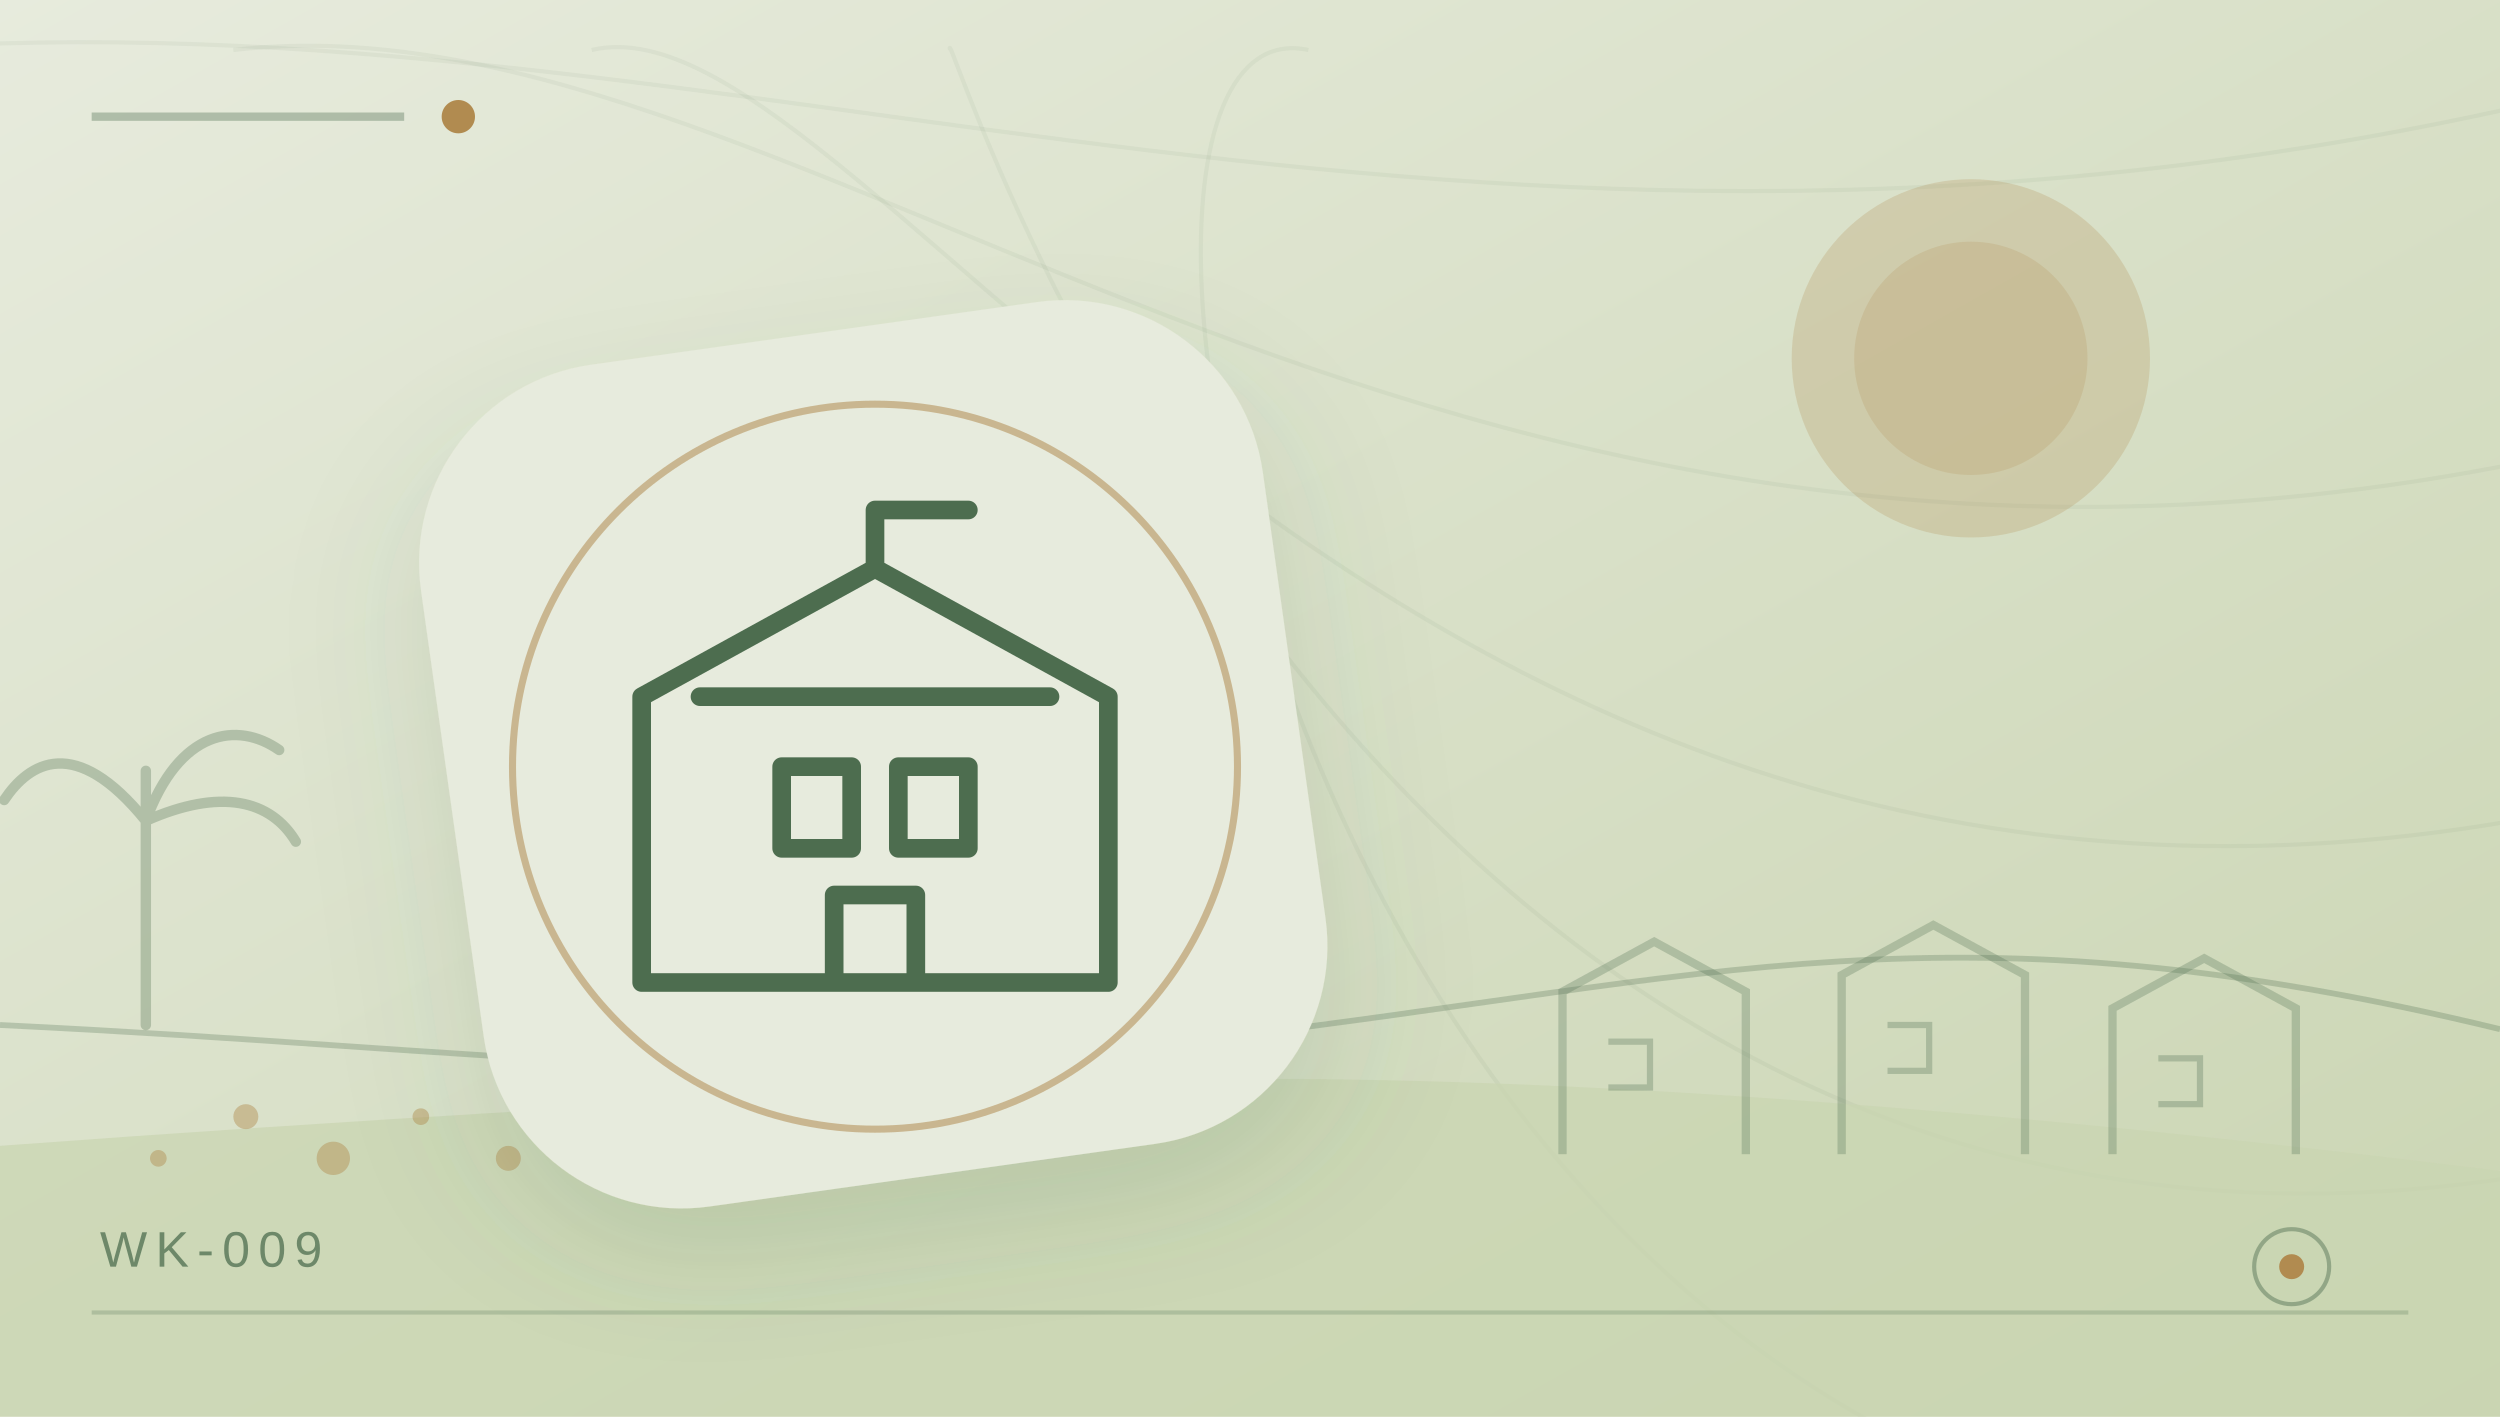
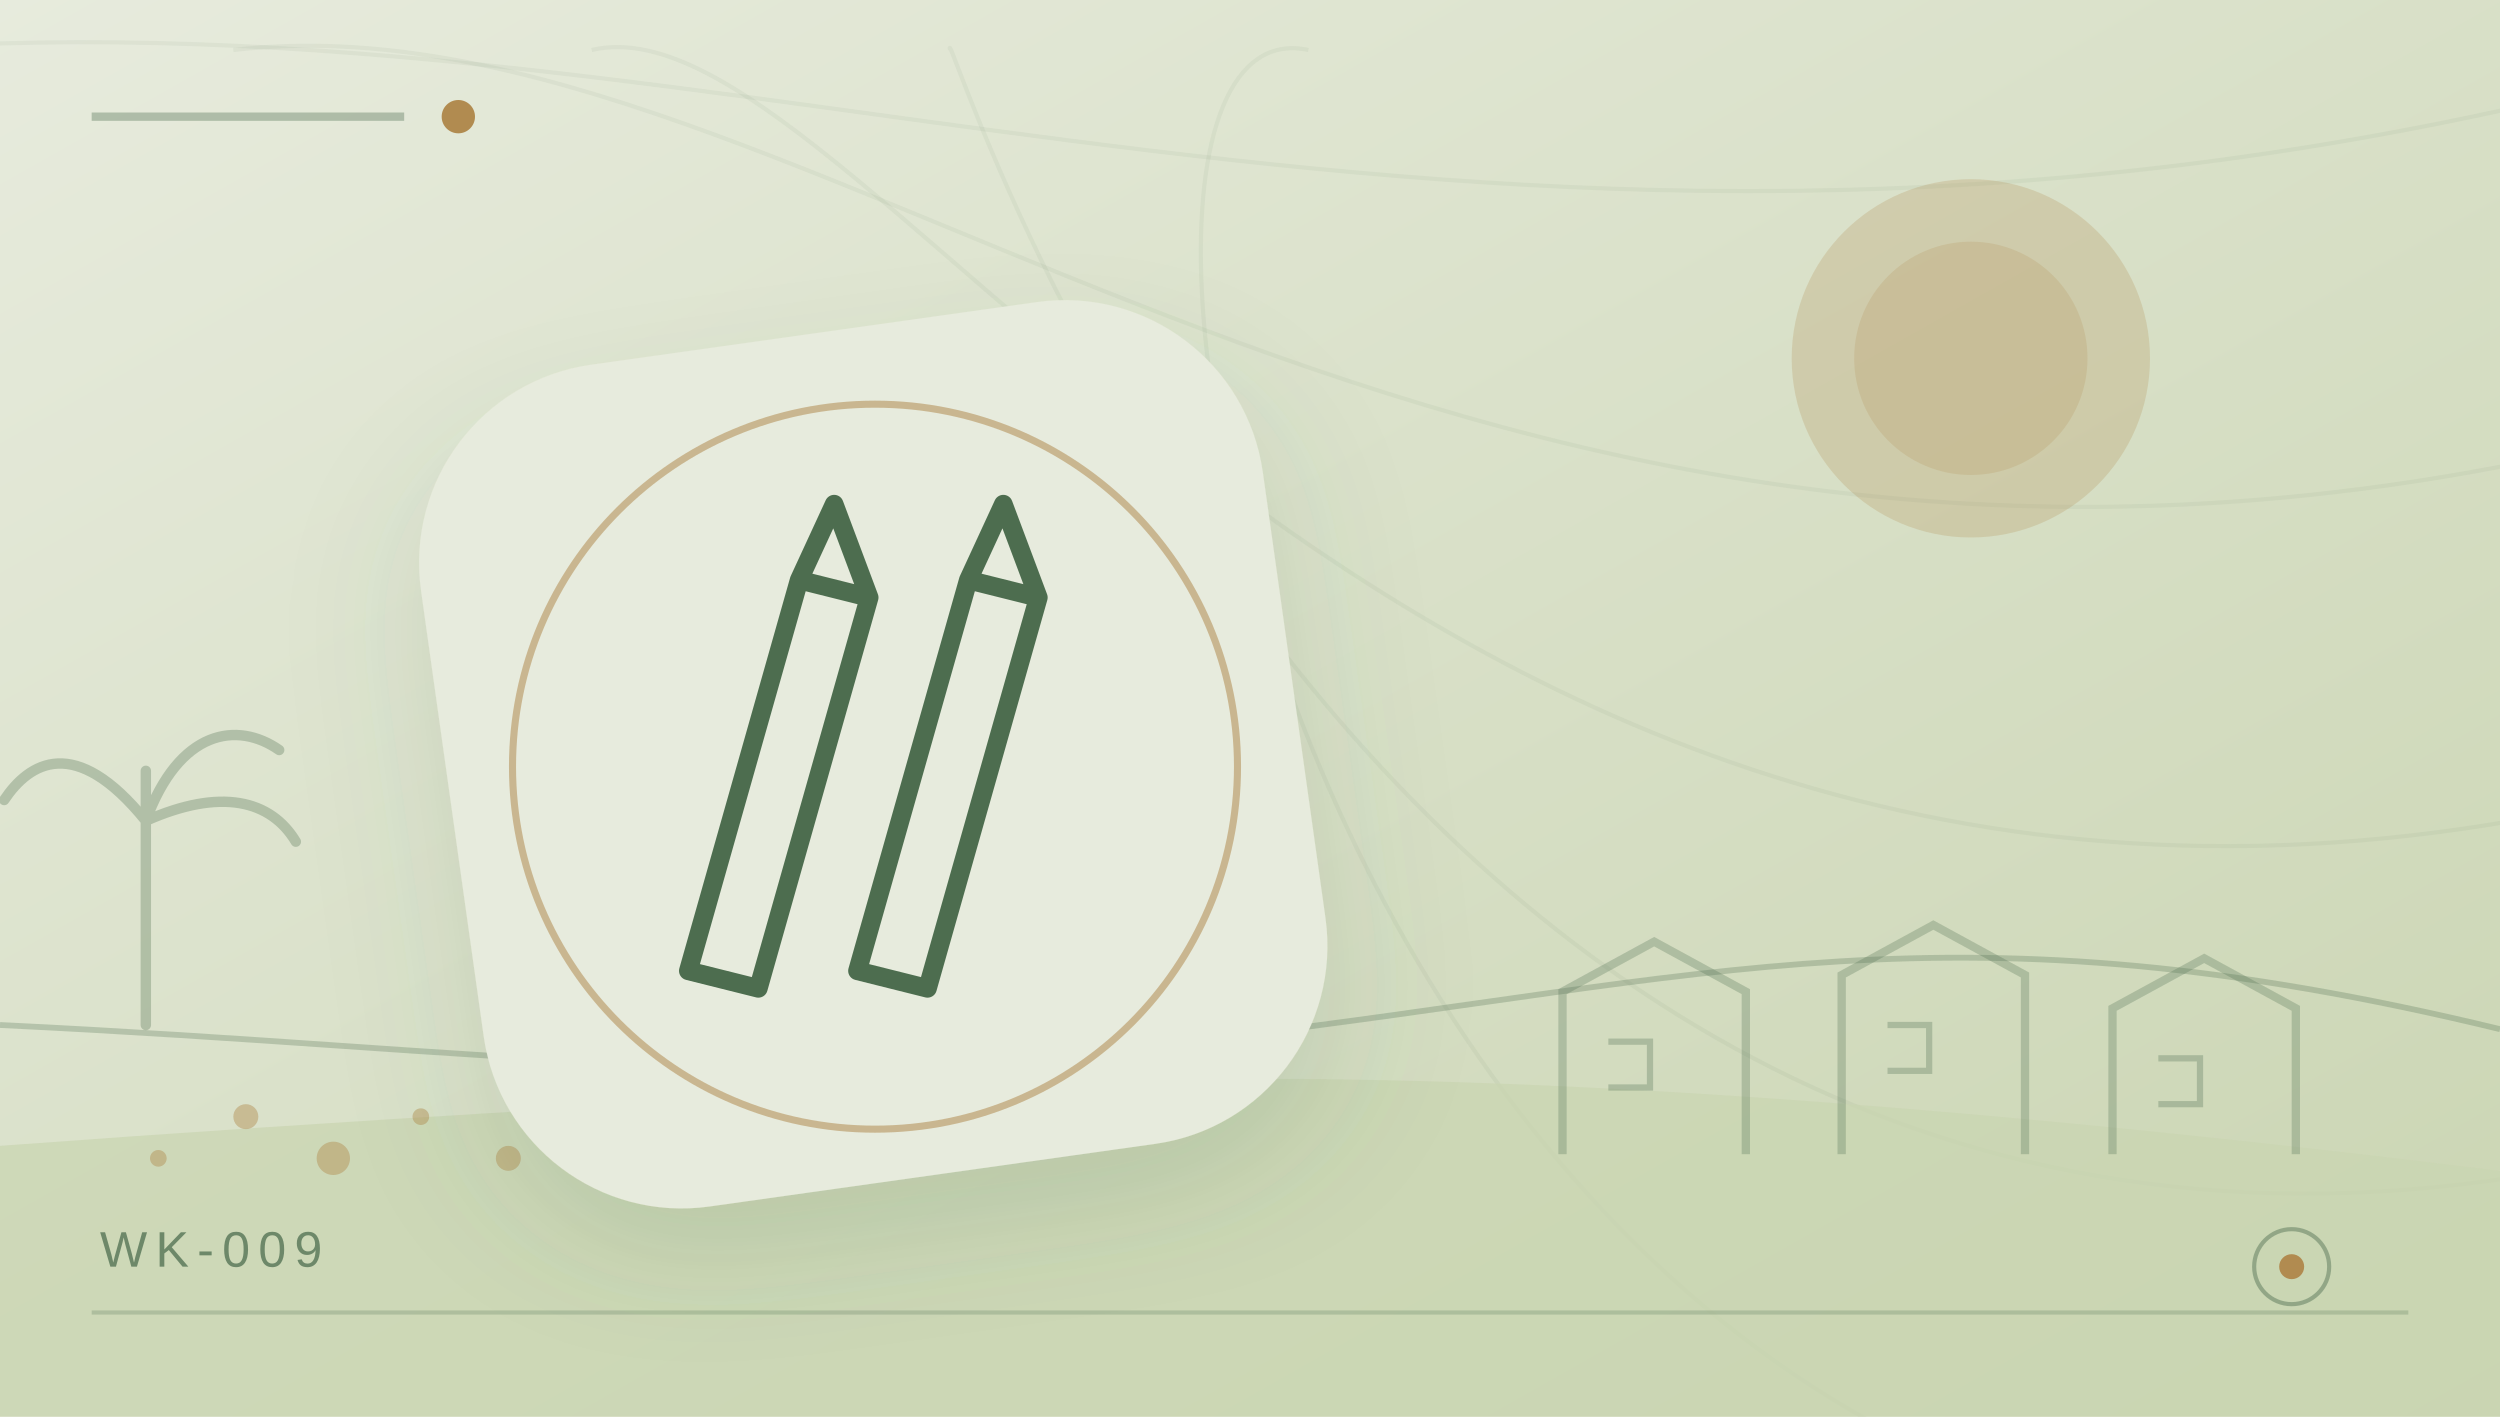
<svg xmlns="http://www.w3.org/2000/svg" viewBox="0 0 600 340" width="600" height="340">
  <defs>
    <linearGradient id="bg" x2="1" y2="1">
      <stop stop-color="#e7ebdd" />
      <stop offset="1" stop-color="#cad5b2" />
    </linearGradient>
    <filter id="shadow" x="-40%" y="-40%" width="180%" height="180%">
      <feDropShadow dx="0" dy="13" stdDeviation="15" flood-color="#4d6d4f" flood-opacity=".14" />
    </filter>
  </defs>
  <rect width="600" height="340" fill="url(#bg)" />
  <path d="M-30 12C180 -4 355 90 632 19" fill="none" stroke="#4d6d4f" opacity=".065" />
  <path d="M56 12C195 -4 346 176 632 105" fill="none" stroke="#4d6d4f" opacity=".065" />
  <path d="M142 12C210 -4 337 262 632 191" fill="none" stroke="#4d6d4f" opacity=".065" />
  <path d="M228 12C225 -4 328 348 632 277" fill="none" stroke="#4d6d4f" opacity=".065" />
  <path d="M314 12C240 -4 319 434 632 363" fill="none" stroke="#4d6d4f" opacity=".065" />
  <circle cx="473" cy="86" r="43" fill="#b18b50" opacity=".24" />
  <circle cx="473" cy="86" r="28" fill="#b18b50" opacity=".2" />
  <path d="M0 246C124 252 175 263 293 249s175-34 307-2" fill="none" stroke="#4d6d4f" stroke-width="1.4" opacity=".27" />
  <path d="M0 275Q122 266 252 260T600 281v59H0Z" fill="#cad5b2" opacity=".75" />
  <path d="M375 277v-39l22-12 22 12v39" fill="none" stroke="#4d6d4f" stroke-width="2" opacity=".28" />
  <path d="M386 250h10v11h-10" fill="none" stroke="#4d6d4f" stroke-width="1.5" opacity=".3" />
  <path d="M442 277v-43l22-12 22 12v43" fill="none" stroke="#4d6d4f" stroke-width="2" opacity=".28" />
  <path d="M453 246h10v11h-10" fill="none" stroke="#4d6d4f" stroke-width="1.5" opacity=".3" />
  <path d="M507 277v-35l22-12 22 12v35" fill="none" stroke="#4d6d4f" stroke-width="2" opacity=".28" />
  <path d="M518 254h10v11h-10" fill="none" stroke="#4d6d4f" stroke-width="1.5" opacity=".3" />
  <circle cx="38" cy="278" r="2" fill="#b18b50" opacity=".45" />
  <circle cx="59" cy="268" r="3" fill="#b18b50" opacity=".45" />
  <circle cx="80" cy="278" r="4" fill="#b18b50" opacity=".45" />
  <circle cx="101" cy="268" r="2" fill="#b18b50" opacity=".45" />
  <circle cx="122" cy="278" r="3" fill="#b18b50" opacity=".45" />
  <path d="M35 246v-61m0 12c-17-21-28-14-34-5m34 5c8-22 22-24 32-17m-32 17c18-8 30-5 36 5" fill="none" stroke="#4d6d4f" stroke-width="2.5" stroke-linecap="round" opacity=".31" />
  <rect x="108" y="79" width="204" height="204" rx="48" fill="#e7ebdd" transform="rotate(-8 210 184)" filter="url(#shadow)" />
  <circle cx="210" cy="184" r="87" fill="none" stroke="#b18b50" stroke-width="1.7" opacity=".55" />
  <g transform="translate(126 100) scale(1.4)" fill="none" stroke="#4d6d4f" stroke-width="3.2" stroke-linecap="round" stroke-linejoin="round">
-     <path d="m20 48 40-22 40 22v49H20zM30 48h60M44 60h12v14H44zM64 60h12v14H64zM53 97V82h14v15M60 26V16m0 0h16" />
+     <path d="M28 95 47 28l12 3-19 67ZM47 28l6-13 6 16M57 95l19-67 12 3-19 67ZM76 28l6-13 6 16" />
  </g>
  <path d="M22 28h75" stroke="#4d6d4f" stroke-width="2" opacity=".36" />
  <circle cx="110" cy="28" r="4" fill="#b18b50" />
  <path d="M22 315h556" stroke="#4d6d4f" stroke-width="1" opacity=".24" />
  <text x="24" y="304" font-family="Arial,sans-serif" font-size="12" letter-spacing="2" fill="#4d6d4f" opacity=".75">WK-009</text>
  <circle cx="550" cy="304" r="9" fill="none" stroke="#4d6d4f" opacity=".45" />
  <circle cx="550" cy="304" r="3" fill="#b18b50" />
</svg>
